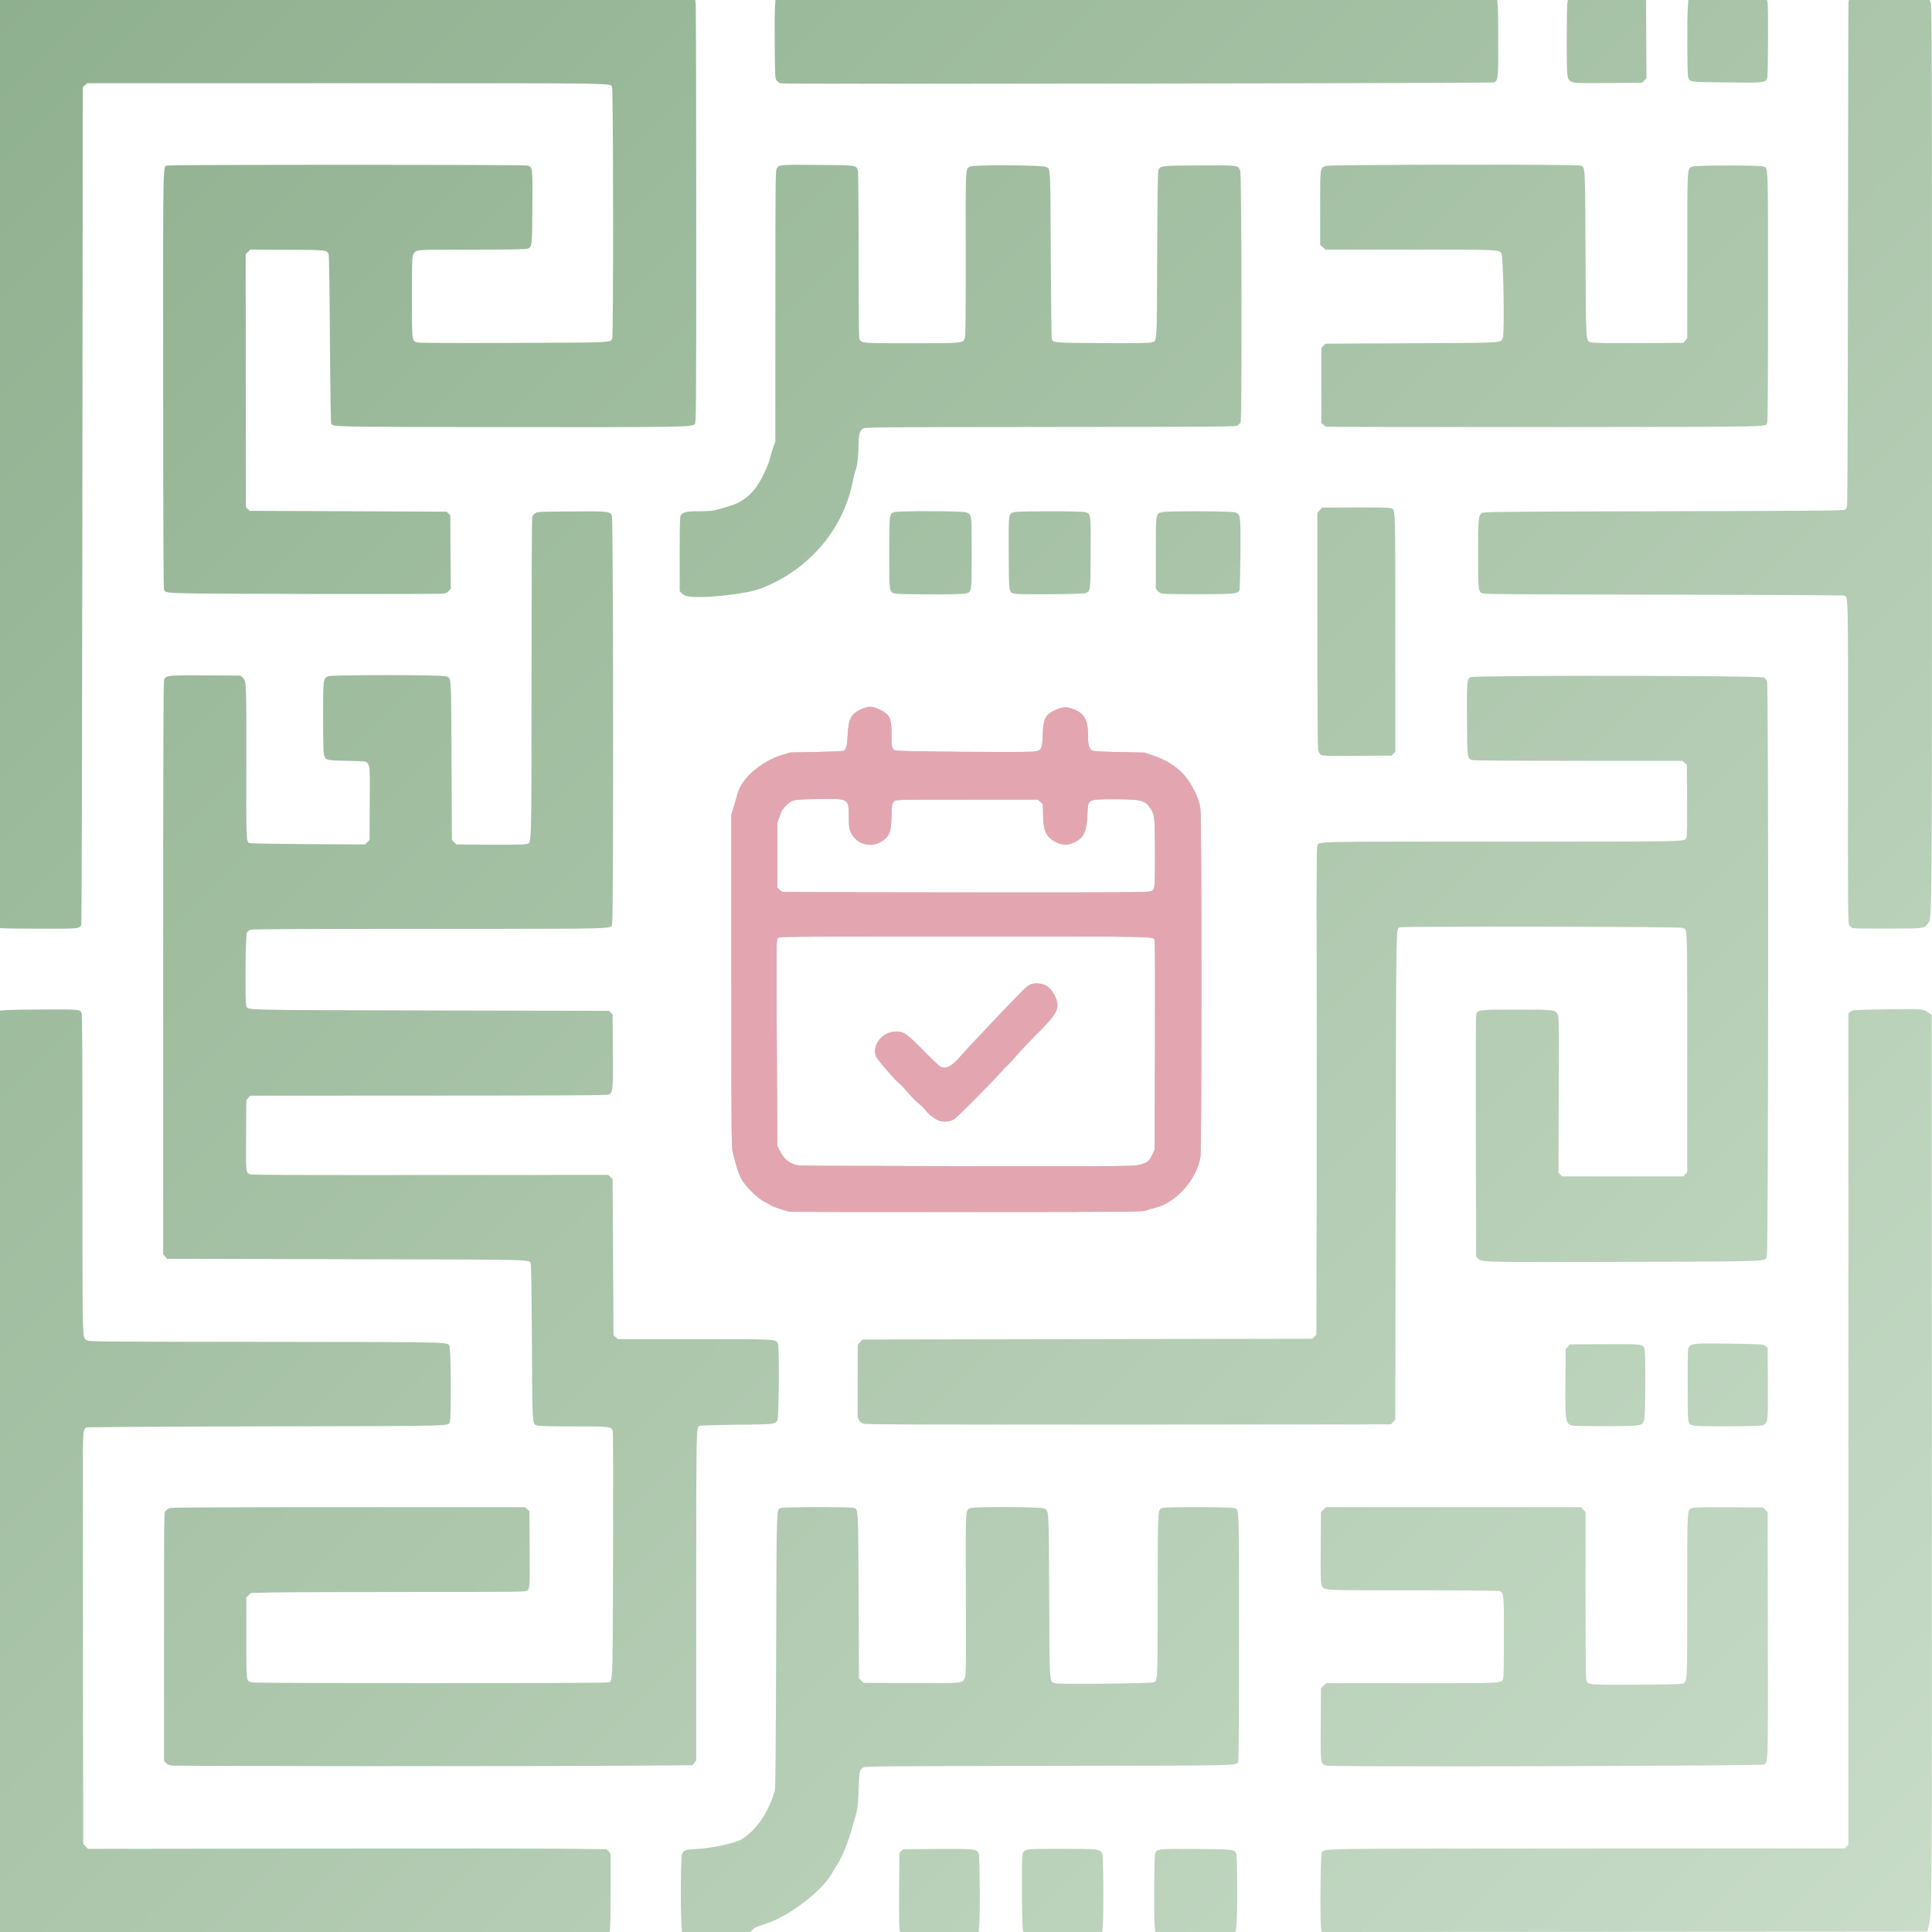
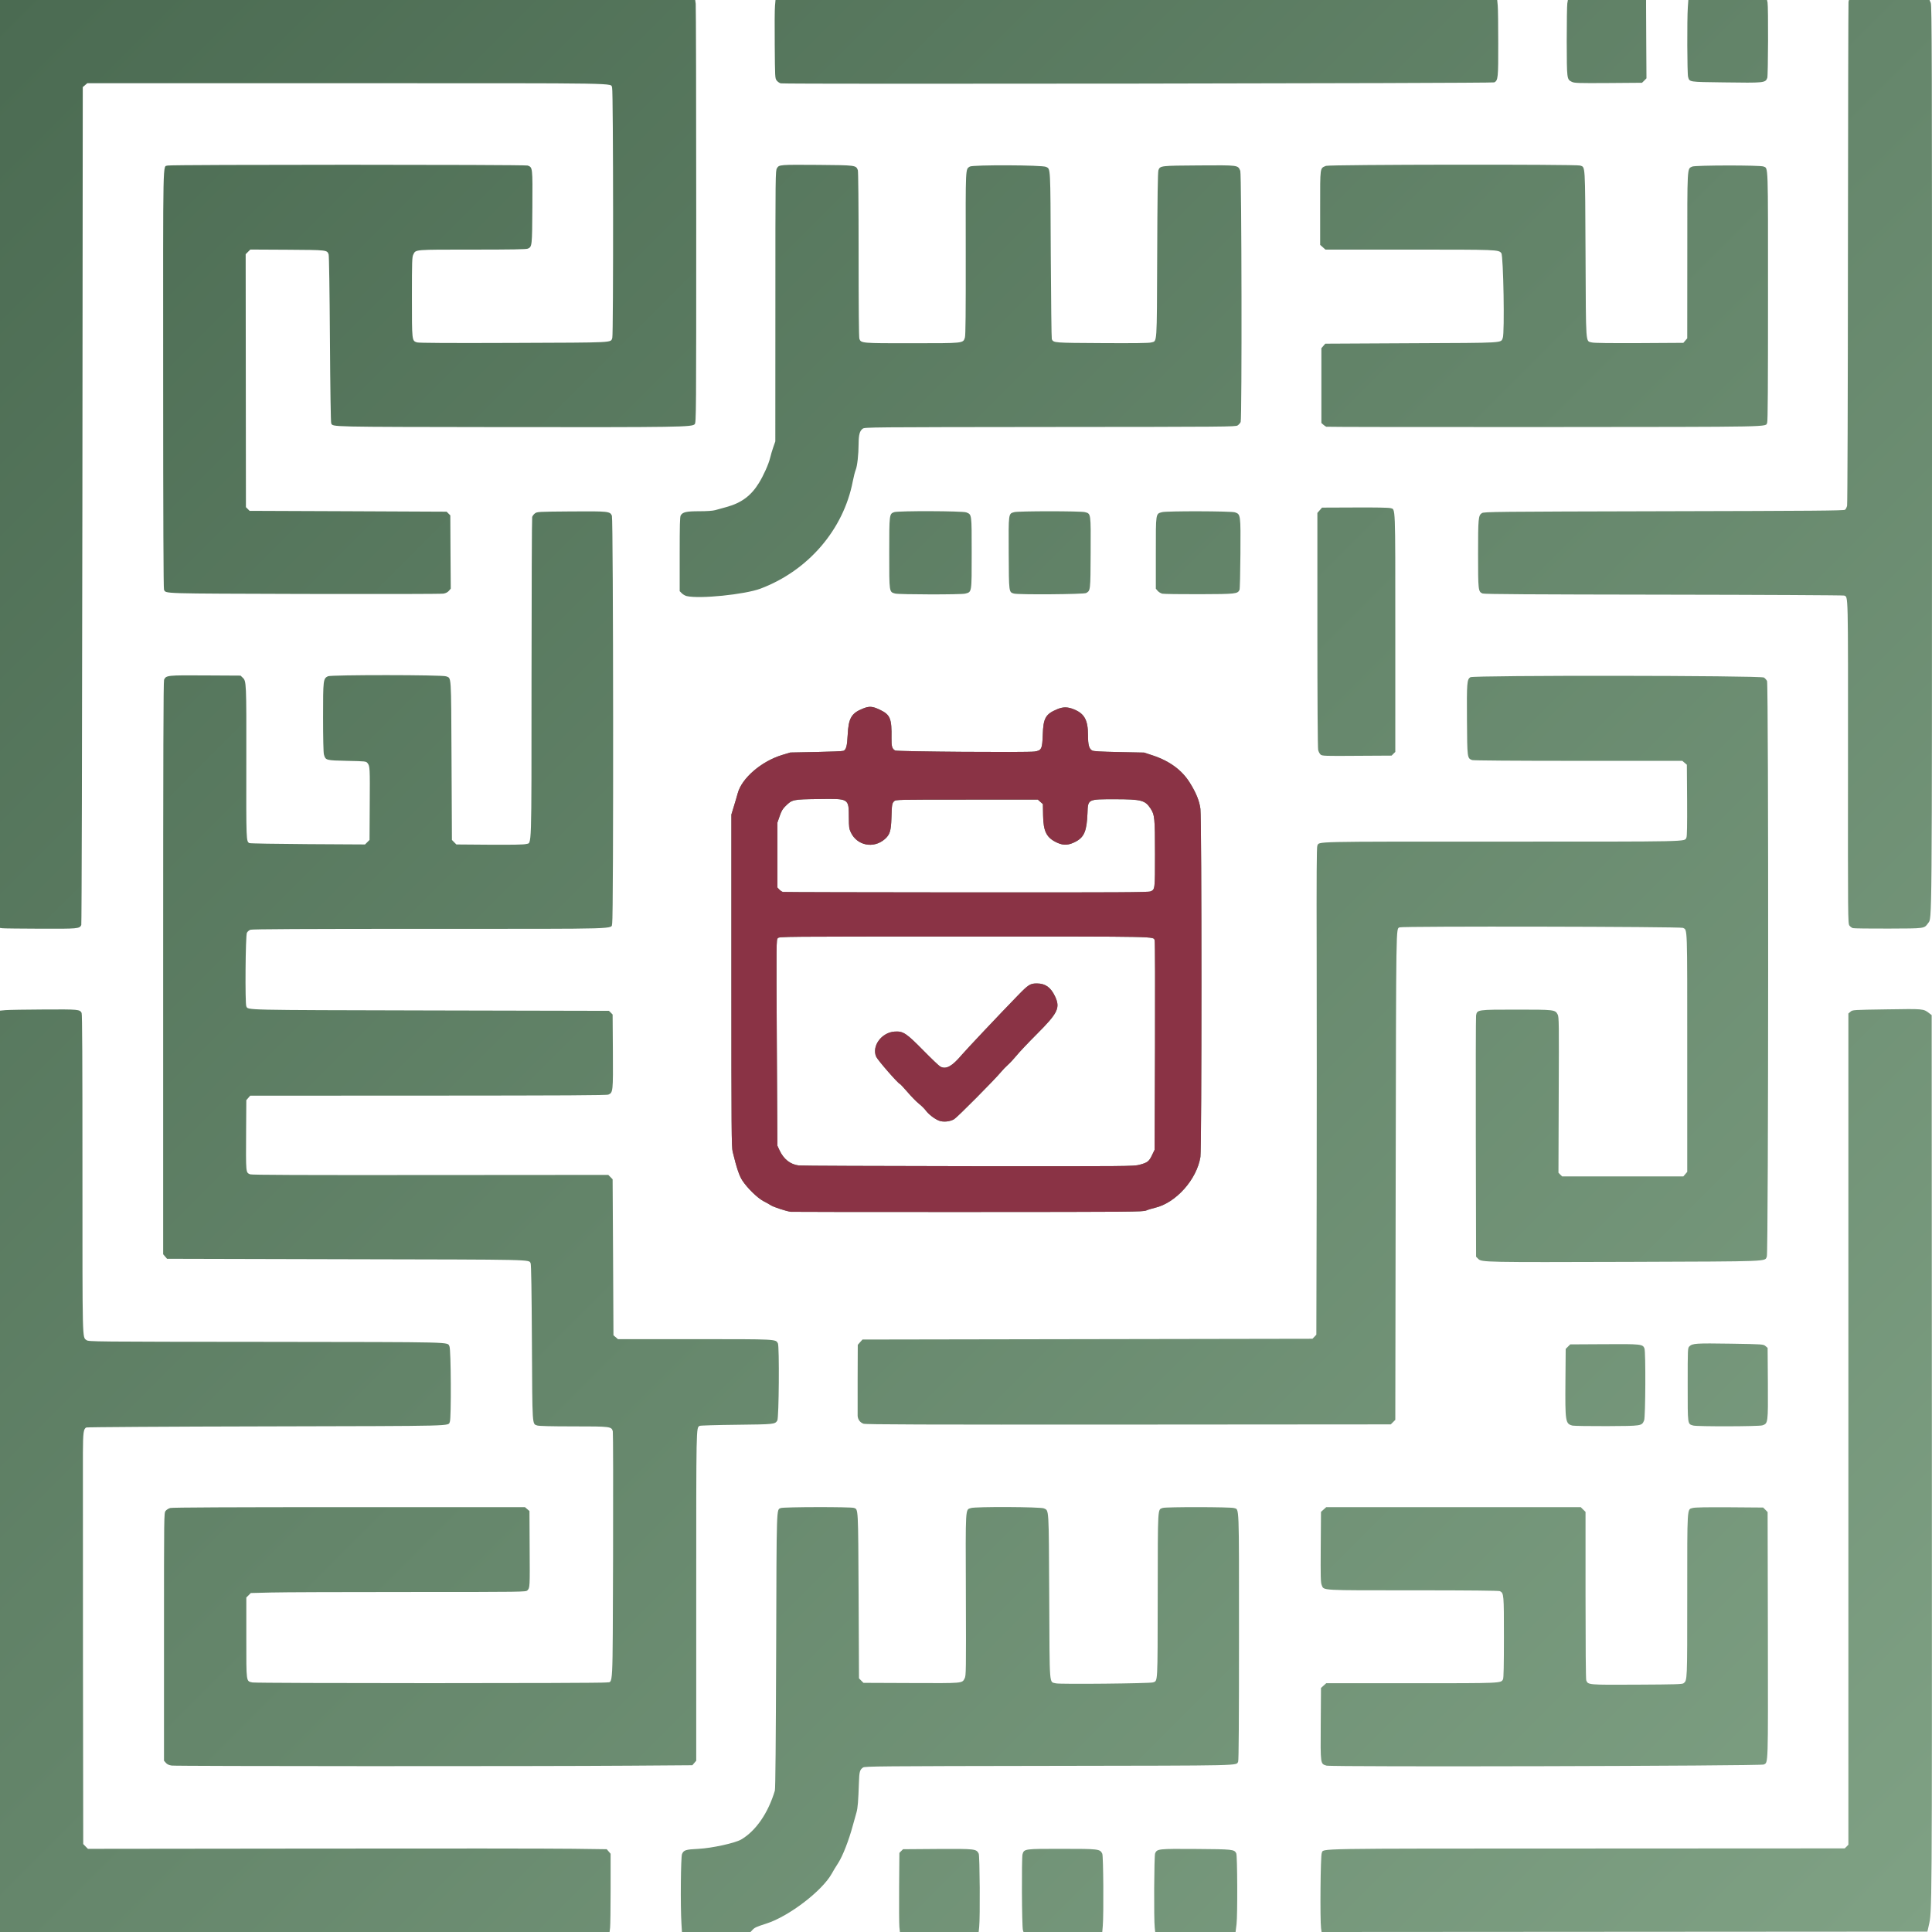
<svg xmlns="http://www.w3.org/2000/svg" viewBox="0 0 299 299" role="img" aria-label="Tadbeer">
  <defs>
    <linearGradient id="g" gradientUnits="userSpaceOnUse" x1="0" y1="0" x2="299" y2="299">
-       <stop offset="0" stop-color="#8FB08F" />
-       <stop offset="1" stop-color="#C8DCC8" />
+       <stop offset="0" stop-color="#4B6B52" />
+       <stop offset="1" stop-color="#7FA184" />
    </linearGradient>
    <clipPath id="c">
      <rect x="106" y="100" width="88" height="100" />
    </clipPath>
  </defs>
  <g fill="url(#g)">
    <path fill-rule="evenodd" d="M0.00 227.70L0.00 156.41L0.84 156.33C1.31 156.29 3.99 156.24 6.81 156.23C12.19 156.20 12.34 156.22 12.63 156.76C12.73 156.94 12.76 164.18 12.76 181.66C12.76 208.03 12.73 206.92 13.39 207.40C13.70 207.64 14.30 207.65 41.26 207.67C70.94 207.71 69.19 207.66 69.56 208.37C69.80 208.83 69.85 219.52 69.62 220.03C69.30 220.73 71.26 220.68 41.25 220.75C26.02 220.78 13.47 220.86 13.36 220.92C12.92 221.13 12.85 221.67 12.83 224.84C12.82 226.54 12.83 240.87 12.84 256.67L12.88 285.39L13.24 285.76L13.61 286.13L48.52 286.09C67.73 286.06 85.79 286.08 88.67 286.12L93.90 286.19L94.20 286.54L94.50 286.89L94.50 292.29C94.50 295.26 94.46 297.98 94.42 298.34L94.34 299.00L47.17 299.00L0.00 299.00L0.00 227.70ZM105.46 297.67C105.29 294.98 105.36 287.40 105.55 286.94C105.81 286.32 106.10 286.23 108.11 286.13C110.19 286.02 113.75 285.24 114.70 284.69C116.98 283.35 118.88 280.60 119.92 277.12C120.01 276.83 120.07 269.65 120.12 255.44C120.19 232.54 120.16 233.70 120.83 233.39C121.22 233.21 131.71 233.19 132.17 233.37C132.83 233.62 132.81 233.12 132.88 246.90L132.94 259.74L133.28 260.09L133.63 260.44L141.03 260.47C149.15 260.50 148.88 260.53 149.29 259.75C149.51 259.33 149.52 258.72 149.48 246.81C149.43 232.90 149.39 233.69 150.26 233.39C150.95 233.15 161.04 233.20 161.56 233.44C162.35 233.82 162.31 233.10 162.38 247.08C162.45 261.49 162.35 260.22 163.43 260.52C164.03 260.68 177.99 260.54 178.45 260.37C179.19 260.09 179.15 260.82 179.17 246.90C179.19 232.84 179.14 233.68 179.95 233.37C180.41 233.20 190.48 233.21 190.99 233.39C191.80 233.67 191.75 232.32 191.75 253.31C191.75 266.16 191.71 272.47 191.62 272.63C191.27 273.28 192.99 273.24 162.33 273.29C136.14 273.33 133.86 273.35 133.57 273.54C133.07 273.88 132.98 274.19 132.93 275.86C132.83 278.77 132.75 279.81 132.55 280.50C132.44 280.88 132.19 281.78 131.99 282.50C131.38 284.78 130.43 287.22 129.73 288.31C129.37 288.86 128.92 289.60 128.73 289.96C127.24 292.64 122.09 296.58 118.62 297.69C117.07 298.19 116.80 298.31 116.48 298.65L116.15 299.00L110.84 299.00L105.54 299.00L105.46 297.67ZM139.19 298.22C139.15 297.79 139.13 295.03 139.15 292.10L139.19 286.76L139.47 286.47L139.76 286.19L145.10 286.15C150.96 286.12 151.09 286.13 151.47 286.88C151.63 287.21 151.70 296.73 151.54 298.23L151.46 299.00L145.37 299.00L139.27 299.00L139.19 298.22ZM158.31 298.72C158.14 298.23 158.09 287.50 158.25 286.96C158.50 286.13 158.55 286.12 164.40 286.13C170.05 286.13 170.23 286.15 170.59 286.88C170.76 287.22 170.82 296.21 170.67 298.04L170.59 299.00L164.50 299.00L158.40 299.00L158.31 298.72ZM178.71 298.34C178.56 297.13 178.61 287.16 178.77 286.82C179.08 286.13 179.26 286.11 185.09 286.15C190.81 286.19 191.03 286.21 191.33 286.84C191.50 287.21 191.54 296.39 191.37 297.78L191.22 299.00L185.00 299.00L178.78 299.00L178.71 298.34ZM204.45 298.42C204.28 297.13 204.36 287.13 204.56 286.76C204.93 286.05 202.28 286.09 245.50 286.08L285.49 286.06L285.78 285.78L286.06 285.49L286.06 221.17L286.06 156.85L286.39 156.57C286.71 156.29 286.76 156.29 291.99 156.21C297.70 156.12 297.66 156.11 298.56 156.80L298.95 157.10L298.98 225.77C299.00 297.04 299.01 295.74 298.50 298.00L298.29 298.94L251.41 298.97L204.53 299.00L204.45 298.42ZM26.56 273.24C26.12 273.17 25.85 273.04 25.66 272.81L25.38 272.49L25.38 253.32C25.38 234.21 25.38 234.16 25.63 233.83C25.77 233.65 26.09 233.45 26.35 233.38C26.66 233.29 35.76 233.25 54.02 233.25L81.24 233.25L81.59 233.55L81.94 233.85L81.97 239.58C82.01 245.65 82.01 245.74 81.62 246.13C81.38 246.37 81.13 246.38 63.22 246.38C53.23 246.38 43.66 246.41 41.94 246.46L38.81 246.54L38.47 246.89L38.12 247.23L38.12 253.48C38.12 260.50 38.08 260.15 39.06 260.38C39.69 260.52 93.10 260.53 93.86 260.38C94.91 260.18 94.80 262.18 94.88 240.90C94.91 230.47 94.89 221.75 94.84 221.52C94.65 220.77 94.51 220.75 88.71 220.75C85.25 220.75 83.41 220.70 83.14 220.61C82.35 220.34 82.39 220.95 82.32 207.76C82.28 199.78 82.21 195.66 82.12 195.50C81.81 194.91 83.06 194.94 53.65 194.88L25.85 194.81L25.55 194.46L25.25 194.11L25.25 149.81C25.25 116.95 25.29 105.43 25.39 105.20C25.71 104.51 25.87 104.49 31.80 104.53L37.23 104.56L37.55 104.87C38.13 105.41 38.14 105.48 38.12 117.99C38.10 130.21 38.10 130.23 38.60 130.48C38.72 130.54 42.78 130.61 47.65 130.64L56.49 130.69L56.84 130.34L57.19 129.99L57.22 124.59C57.26 118.85 57.25 118.56 56.88 118.10C56.65 117.82 56.60 117.81 53.71 117.75C50.43 117.68 50.38 117.67 50.13 116.76C50.05 116.50 50.00 114.16 50.00 111.00C50.00 105.18 50.02 105.03 50.75 104.66C51.22 104.42 68.47 104.43 69.04 104.67C69.87 105.02 69.81 104.05 69.88 117.64L69.94 129.99L70.28 130.34L70.63 130.69L75.78 130.73C79.33 130.75 81.09 130.72 81.42 130.62C82.31 130.36 82.25 132.36 82.26 104.97C82.27 91.41 82.31 80.18 82.36 80.01C82.41 79.85 82.60 79.59 82.79 79.45C83.13 79.20 83.29 79.19 88.35 79.15C94.19 79.11 94.41 79.13 94.70 79.82C94.92 80.36 94.97 142.10 94.74 142.91C94.49 143.82 96.94 143.75 66.52 143.75C46.82 143.75 39.05 143.79 38.76 143.89C38.55 143.96 38.30 144.18 38.21 144.36C37.99 144.80 37.91 155.35 38.12 155.74C38.44 156.34 37.13 156.31 66.53 156.38L94.24 156.44L94.53 156.72L94.81 157.01L94.85 162.69C94.89 168.93 94.87 169.10 94.16 169.40C93.89 169.52 87.44 169.55 66.27 169.56L38.72 169.57L38.42 169.92L38.12 170.26L38.09 174.91C38.05 181.70 38.03 181.43 38.71 181.74C38.92 181.84 46.67 181.87 66.57 181.85L94.14 181.83L94.48 182.17L94.81 182.51L94.88 194.58L94.94 206.65L95.29 206.95L95.64 207.25L107.51 207.25C120.31 207.25 120.03 207.24 120.39 207.90C120.63 208.35 120.55 219.45 120.30 219.84C119.92 220.43 119.88 220.43 114.00 220.50C110.94 220.53 108.36 220.61 108.27 220.67C107.74 221.02 107.75 220.27 107.75 247.05L107.75 272.49L107.45 272.84L107.15 273.19L97.60 273.26C83.39 273.37 27.28 273.35 26.56 273.24ZM205.29 273.25C204.34 272.95 204.36 273.14 204.40 266.84L204.44 261.23L204.85 260.86L205.25 260.50L218.44 260.50C232.56 260.50 232.28 260.51 232.61 259.89C232.71 259.72 232.75 257.63 232.75 253.38C232.75 246.68 232.74 246.58 232.13 246.25C231.97 246.17 227.53 246.12 218.75 246.12C204.15 246.12 204.91 246.17 204.55 245.31C204.39 244.93 204.37 244.04 204.40 239.42L204.44 233.98L204.85 233.61L205.25 233.25L224.95 233.25L244.64 233.25L245.01 233.62L245.38 233.98L245.38 246.86C245.38 254.75 245.42 259.86 245.49 260.05C245.77 260.76 245.73 260.76 253.36 260.72C259.34 260.69 260.37 260.66 260.56 260.50C261.13 260.03 261.12 260.23 261.12 246.94C261.12 232.91 261.08 233.63 261.96 233.38C262.29 233.28 264.06 233.25 267.65 233.27L272.87 233.31L273.22 233.66L273.56 234.01L273.60 253.10C273.63 273.60 273.66 272.72 272.97 273.08C272.53 273.31 206.02 273.48 205.29 273.25ZM243.38 220.63C242.26 220.35 242.22 220.09 242.27 213.66L242.31 208.76L242.66 208.41L243.01 208.06L248.25 208.03C253.99 207.99 254.24 208.02 254.50 208.69C254.71 209.24 254.66 219.29 254.45 219.81C254.08 220.69 254.14 220.68 248.69 220.71C246.01 220.72 243.62 220.68 243.38 220.63ZM262.05 220.62C261.15 220.35 261.19 220.62 261.19 214.30C261.19 208.71 261.19 208.63 261.45 208.37C261.92 207.90 262.48 207.87 267.79 207.95C272.87 208.03 272.90 208.04 273.23 208.32L273.56 208.60L273.60 214.08C273.63 220.27 273.63 220.29 272.75 220.59C272.22 220.77 262.66 220.79 262.05 220.62ZM133.64 220.34C133.11 220.15 132.77 219.70 132.73 219.12C132.72 218.88 132.72 216.31 132.73 213.41L132.75 208.13L133.11 207.72L133.48 207.31L168.30 207.25L203.12 207.19L203.42 206.88L203.72 206.56L203.77 185.19C203.79 173.43 203.79 156.46 203.77 147.48C203.74 135.59 203.77 131.08 203.87 130.89C204.23 130.21 202.43 130.25 232.37 130.25C262.09 130.25 260.65 130.28 260.99 129.64C261.09 129.45 261.12 127.73 261.10 123.87L261.06 118.35L260.71 118.05L260.36 117.75L244.25 117.75C234.32 117.75 228.02 117.70 227.83 117.63C227.07 117.34 227.07 117.35 227.03 111.41C226.99 105.68 227.03 105.15 227.55 104.81C228.04 104.49 272.56 104.53 273.00 104.86C273.17 104.98 273.38 105.22 273.47 105.39C273.72 105.88 273.69 193.84 273.44 194.45C273.10 195.26 274.44 195.21 252.12 195.29C229.85 195.36 229.29 195.35 228.78 194.83L228.44 194.49L228.40 176.03C228.38 165.87 228.40 157.38 228.44 157.15C228.60 156.26 228.63 156.25 234.66 156.25C240.58 156.25 240.68 156.26 241.07 157.01C241.27 157.39 241.28 158.34 241.23 169.46L241.19 181.49L241.47 181.78L241.76 182.06L251.14 182.06L260.52 182.06L260.82 181.71L261.12 181.36L261.12 162.92C261.12 142.92 261.16 143.99 260.47 143.60C260.12 143.40 216.96 143.32 216.60 143.52C216.04 143.81 216.07 142.18 216.00 181.97L215.94 219.74L215.59 220.09L215.24 220.44L174.65 220.47C142.95 220.49 133.97 220.46 133.64 220.34ZM122.38 187.54C121.69 187.45 119.66 186.79 119.28 186.52C119.09 186.39 118.59 186.11 118.17 185.90C117.27 185.44 115.64 183.86 114.89 182.70C114.41 181.97 114.02 180.82 113.39 178.25C113.21 177.52 113.19 174.92 113.19 151.75L113.19 126.06L113.59 124.75C113.81 124.03 114.08 123.13 114.18 122.74C114.81 120.43 117.82 117.83 121.02 116.85L122.31 116.46L126.31 116.38C128.51 116.34 130.41 116.26 130.54 116.20C130.96 116.00 131.10 115.47 131.19 113.74C131.31 111.17 131.76 110.38 133.50 109.68C134.54 109.25 135.02 109.29 136.21 109.86C137.78 110.62 138.02 111.21 137.97 114.23C137.95 115.52 138.06 115.88 138.53 116.15C138.83 116.32 158.99 116.47 160.10 116.31C161.19 116.15 161.30 115.92 161.38 113.73C161.46 111.14 161.81 110.51 163.62 109.76C164.54 109.37 165.25 109.38 166.25 109.80C167.84 110.46 168.38 111.46 168.38 113.77C168.38 115.27 168.54 115.87 169.02 116.15C169.24 116.27 170.31 116.33 173.19 116.39L177.06 116.47L178.43 116.92C181.04 117.79 182.94 119.20 184.16 121.17C185.12 122.71 185.63 123.98 185.78 125.19C185.99 126.92 185.99 177.73 185.78 179.05C185.22 182.54 181.98 186.17 178.75 186.92C178.30 187.03 177.68 187.21 177.38 187.34C176.84 187.55 175.55 187.56 149.81 187.57C134.96 187.58 122.62 187.56 122.38 187.54ZM176.35 180.26C177.58 179.94 177.83 179.74 178.29 178.77L178.69 177.94L178.75 161.88C178.78 153.02 178.76 145.69 178.70 145.54C178.45 144.90 180.05 144.94 149.30 144.94C120.80 144.94 120.63 144.94 120.38 145.19C120.14 145.44 120.14 145.58 120.22 161.38L120.31 177.31L120.64 178.02C121.29 179.41 122.32 180.21 123.62 180.37C124.00 180.42 135.82 180.46 149.88 180.48C174.74 180.50 175.46 180.50 176.35 180.26ZM145.33 173.44C144.65 173.18 143.70 172.45 143.26 171.84C143.05 171.56 142.57 171.09 142.20 170.80C141.83 170.51 141.04 169.70 140.45 169.01C139.85 168.32 139.32 167.75 139.27 167.75C139.04 167.75 135.84 164.08 135.60 163.54C134.88 161.90 136.43 159.78 138.45 159.65C139.78 159.56 140.25 159.88 142.92 162.59C144.17 163.86 145.34 164.98 145.53 165.07C146.42 165.54 147.34 165.03 148.82 163.28C149.51 162.47 154.58 157.09 157.44 154.15C159.17 152.36 159.43 152.20 160.49 152.20C161.79 152.21 162.61 152.80 163.27 154.18C164.12 155.98 163.74 156.76 160.46 160.04C159.14 161.36 157.73 162.85 157.33 163.35C156.92 163.85 156.32 164.50 155.98 164.80C155.65 165.10 155.17 165.59 154.93 165.89C153.90 167.13 148.15 172.92 147.66 173.21C147.01 173.59 146.00 173.69 145.33 173.44ZM0.41 143.66L-0.00 143.61L-0.00 71.80L0.00 0.00L53.80 0.00L107.59 0.00L107.67 0.58C107.71 0.90 107.75 15.60 107.75 33.25C107.75 64.42 107.74 65.36 107.52 65.64C107.14 66.10 105.22 66.13 77.56 66.10C50.56 66.06 51.56 66.08 51.26 65.52C51.19 65.39 51.11 60.21 51.06 52.49C51.01 44.90 50.93 39.56 50.86 39.37C50.60 38.68 50.66 38.69 44.46 38.65L38.74 38.62L38.38 38.98L38.02 39.34L38.04 58.91L38.06 78.49L38.35 78.78L38.63 79.06L53.87 79.12L69.12 79.19L69.40 79.47L69.69 79.76L69.72 85.43L69.76 91.10L69.47 91.44C69.28 91.66 68.99 91.81 68.63 91.87C68.32 91.93 58.62 91.95 47.07 91.92C24.57 91.85 25.72 91.89 25.38 91.26C25.30 91.10 25.25 80.43 25.25 58.68C25.24 23.20 25.18 25.91 25.95 25.62C26.38 25.46 81.25 25.46 81.67 25.62C82.43 25.91 82.43 25.85 82.39 32.04C82.35 38.11 82.35 38.18 81.69 38.48C81.45 38.59 79.23 38.63 73.09 38.63C64.04 38.63 64.36 38.60 63.97 39.38C63.77 39.77 63.75 40.36 63.75 45.97C63.75 52.79 63.74 52.73 64.53 52.99C64.81 53.08 69.39 53.11 79.48 53.07C95.41 53.01 94.47 53.06 94.76 52.30C94.94 51.82 94.92 13.98 94.73 13.57C94.39 12.82 97.58 12.88 53.64 12.88L13.51 12.88L13.16 13.18L12.81 13.48L12.75 78.21C12.71 114.58 12.64 143.04 12.58 143.16C12.30 143.73 12.09 143.75 6.29 143.73C3.28 143.72 0.63 143.69 0.41 143.66ZM286.76 143.64C286.60 143.60 286.35 143.41 286.22 143.24C285.99 142.92 285.98 142.36 286.00 117.96C286.01 91.12 286.04 92.47 285.41 92.17C285.29 92.12 272.73 92.05 257.50 92.03C237.04 92.00 229.72 91.96 229.45 91.85C228.77 91.58 228.75 91.38 228.75 85.72C228.75 80.20 228.79 79.77 229.34 79.41C229.66 79.20 231.33 79.18 257.51 79.12C280.78 79.07 285.37 79.03 285.54 78.89C285.66 78.80 285.80 78.52 285.86 78.27C285.92 78.01 285.98 61.17 285.99 39.19C286.01 17.94 286.05 0.44 286.08 0.28L286.15 0.00L292.39 0.00L298.62 0.00L298.81 0.45C298.98 0.86 299.00 8.63 299.00 70.36C298.99 144.53 299.01 142.05 298.41 142.85C297.76 143.72 298.04 143.69 292.27 143.71C289.41 143.72 286.93 143.69 286.76 143.64ZM178.06 137.95C178.75 137.66 178.75 137.69 178.75 132.16C178.75 126.57 178.70 126.08 178.03 125.08C177.20 123.85 176.62 123.70 172.62 123.69C168.30 123.69 168.38 123.65 168.30 125.86C168.19 128.57 167.81 129.52 166.54 130.22C165.43 130.82 164.64 130.88 163.66 130.44C161.98 129.69 161.47 128.72 161.43 126.19L161.40 124.44L161.01 124.10L160.62 123.75L149.62 123.75C138.84 123.75 138.62 123.75 138.38 124.00C138.05 124.32 138.02 124.51 137.96 126.57C137.90 128.59 137.72 129.17 136.94 129.86C135.20 131.38 132.63 130.87 131.67 128.81C131.41 128.26 131.38 127.99 131.37 126.56C131.35 123.53 131.45 123.59 126.69 123.66C122.70 123.71 122.60 123.74 121.60 124.72C121.12 125.18 120.94 125.50 120.66 126.31L120.31 127.31L120.31 132.33L120.31 137.35L120.61 137.67C120.77 137.84 121.03 138.01 121.17 138.04C121.32 138.07 134.08 138.10 149.54 138.11C173.51 138.12 177.70 138.10 178.06 137.95ZM204.39 116.79C204.24 116.66 204.06 116.34 204.00 116.06C203.93 115.77 203.88 108.12 203.88 97.47L203.88 79.38L204.24 78.97L204.60 78.56L209.71 78.54C212.74 78.52 214.97 78.56 215.20 78.64C215.98 78.88 215.94 77.66 215.94 97.89L215.94 116.37L215.65 116.65L215.37 116.94L210.02 116.97C205.04 117.01 204.64 116.99 204.39 116.79ZM106.27 92.25C106.03 92.19 105.70 92.00 105.52 91.82L105.19 91.49L105.19 85.78C105.19 81.25 105.22 80.00 105.35 79.77C105.65 79.25 106.21 79.12 108.22 79.12C109.40 79.12 110.29 79.06 110.69 78.95C111.03 78.86 111.83 78.64 112.46 78.46C114.74 77.83 116.24 76.72 117.45 74.75C118.17 73.58 118.96 71.82 119.18 70.88C119.29 70.43 119.51 69.67 119.68 69.19L119.99 68.31L120.00 47.38C120.00 26.84 120.01 26.43 120.24 26.04C120.58 25.48 120.61 25.48 126.63 25.52C132.46 25.57 132.47 25.57 132.76 26.33C132.83 26.52 132.88 31.58 132.88 39.37C132.88 47.51 132.92 52.23 133.00 52.44C133.26 53.12 133.35 53.13 141.15 53.12C149.20 53.12 149.04 53.14 149.33 52.25C149.44 51.93 149.47 48.40 149.46 39.19C149.44 25.62 149.41 26.23 150.09 25.78C150.54 25.49 161.32 25.53 161.90 25.83C162.59 26.18 162.56 25.58 162.62 39.44C162.66 46.52 162.73 52.40 162.78 52.50C163.07 53.06 163.05 53.06 170.56 53.10C175.48 53.13 177.83 53.10 178.16 53.00C179.10 52.73 179.03 53.72 179.09 39.46C179.12 30.74 179.18 26.58 179.28 26.34C179.54 25.64 179.61 25.64 185.58 25.60C191.72 25.56 191.57 25.54 191.95 26.44C192.16 26.96 192.22 64.74 192.01 65.30C191.94 65.47 191.73 65.71 191.54 65.84C191.21 66.05 189.92 66.06 162.52 66.08C134.46 66.11 133.83 66.11 133.51 66.35C133.05 66.69 132.89 67.27 132.88 68.69C132.87 70.38 132.67 72.15 132.43 72.72C132.32 72.98 132.12 73.77 131.98 74.48C130.55 81.95 125.08 88.32 117.69 91.10C115.26 92.01 108.25 92.72 106.27 92.25ZM138.54 91.86C137.60 91.60 137.62 91.75 137.62 85.60C137.62 79.55 137.63 79.53 138.39 79.26C139.03 79.04 149.01 79.07 149.55 79.30C150.40 79.65 150.38 79.46 150.38 85.57C150.38 91.81 150.41 91.60 149.38 91.87C148.78 92.04 139.12 92.02 138.54 91.86ZM156.91 91.86C156.13 91.63 156.14 91.74 156.11 85.60C156.08 79.34 156.06 79.51 156.97 79.26C157.60 79.08 167.27 79.08 167.91 79.26C168.84 79.51 168.82 79.37 168.79 85.54C168.76 91.46 168.77 91.39 168.09 91.78C167.74 91.98 157.55 92.06 156.91 91.86ZM179.88 91.88C179.64 91.82 179.31 91.62 179.16 91.44L178.88 91.11L178.88 85.57C178.88 79.33 178.84 79.53 179.85 79.26C180.53 79.07 190.56 79.09 191.12 79.29C192.01 79.59 192.01 79.62 191.97 85.69C191.95 88.64 191.89 91.16 191.83 91.29C191.52 91.91 191.31 91.94 185.62 91.96C182.70 91.97 180.12 91.93 179.88 91.88ZM205.25 66.04C205.15 66.00 204.94 65.85 204.78 65.71L204.50 65.46L204.50 59.67L204.50 53.89L204.80 53.54L205.10 53.19L218.46 53.12C233.06 53.06 232.24 53.10 232.57 52.31C232.88 51.58 232.67 39.59 232.35 39.18C231.92 38.63 231.79 38.63 218.16 38.63L205.13 38.63L204.72 38.26L204.31 37.90L204.31 32.15C204.31 25.72 204.26 26.07 205.21 25.67C205.71 25.46 244.00 25.41 244.55 25.62C245.36 25.93 245.31 25.09 245.38 39.31C245.45 53.79 245.37 52.73 246.37 53.00C246.71 53.09 249.12 53.12 253.70 53.10L260.52 53.06L260.82 52.71L261.12 52.36L261.13 39.59C261.13 25.50 261.09 26.16 261.89 25.78C262.36 25.56 272.44 25.55 272.93 25.77C273.67 26.11 273.62 24.88 273.62 45.86C273.62 59.70 273.59 65.20 273.49 65.42C273.17 66.10 275.36 66.06 239.06 66.09C220.57 66.10 205.35 66.08 205.25 66.04ZM120.83 12.90C120.63 12.85 120.35 12.65 120.20 12.46C119.94 12.12 119.94 11.97 119.90 6.96C119.87 4.13 119.89 1.40 119.94 0.91L120.02 0.00L175.87 -0.00L231.71 -0.00L231.79 0.84C231.84 1.31 231.87 3.95 231.87 6.72C231.88 12.10 231.84 12.43 231.26 12.75C230.96 12.90 121.50 13.05 120.83 12.90ZM243.25 12.66C242.48 12.27 242.49 12.29 242.47 6.41C242.47 3.47 242.51 0.82 242.56 0.53L242.65 0.00L248.70 0.00L254.75 0.00L254.75 1.03C254.75 1.60 254.76 4.33 254.78 7.09L254.81 12.12L254.47 12.47L254.12 12.81L248.90 12.85C244.13 12.88 243.65 12.86 243.25 12.66ZM266.74 12.75C261.30 12.68 261.48 12.71 261.25 11.89C261.11 11.38 261.08 2.99 261.21 1.14L261.29 -0.00L267.38 0.00L273.47 0.00L273.55 0.39C273.68 1.03 273.64 11.70 273.51 12.05C273.21 12.83 273.09 12.84 266.74 12.75Z" />
  </g>
-   <g fill="#E3A6B1" clip-path="url(#c)">
+   <g fill="#8A3345" clip-path="url(#c)">
    <path fill-rule="evenodd" d="M0.00 227.70L0.00 156.41L0.84 156.33C1.31 156.29 3.99 156.24 6.81 156.23C12.19 156.20 12.34 156.22 12.63 156.76C12.73 156.94 12.76 164.18 12.76 181.66C12.76 208.03 12.73 206.92 13.39 207.40C13.70 207.64 14.30 207.65 41.26 207.67C70.94 207.71 69.19 207.66 69.56 208.37C69.80 208.83 69.85 219.52 69.62 220.03C69.30 220.73 71.26 220.68 41.25 220.75C26.02 220.78 13.47 220.86 13.36 220.92C12.92 221.13 12.85 221.67 12.83 224.84C12.82 226.54 12.83 240.87 12.84 256.67L12.88 285.39L13.24 285.76L13.61 286.13L48.52 286.09C67.73 286.06 85.79 286.08 88.67 286.12L93.90 286.19L94.20 286.54L94.50 286.89L94.50 292.29C94.50 295.26 94.46 297.98 94.42 298.34L94.34 299.00L47.17 299.00L0.00 299.00L0.00 227.70ZM105.46 297.67C105.29 294.98 105.36 287.40 105.55 286.94C105.81 286.32 106.10 286.23 108.11 286.13C110.19 286.02 113.75 285.24 114.70 284.69C116.98 283.35 118.88 280.60 119.92 277.12C120.01 276.83 120.07 269.65 120.12 255.44C120.19 232.54 120.16 233.70 120.83 233.39C121.22 233.21 131.71 233.19 132.17 233.37C132.83 233.62 132.81 233.12 132.88 246.90L132.94 259.74L133.28 260.09L133.63 260.44L141.03 260.47C149.15 260.50 148.88 260.53 149.29 259.75C149.51 259.33 149.52 258.72 149.48 246.81C149.43 232.90 149.39 233.69 150.26 233.39C150.95 233.15 161.04 233.20 161.56 233.44C162.35 233.82 162.31 233.10 162.38 247.08C162.45 261.49 162.35 260.22 163.43 260.52C164.03 260.68 177.99 260.54 178.45 260.37C179.19 260.09 179.15 260.82 179.17 246.90C179.19 232.84 179.14 233.68 179.95 233.37C180.41 233.20 190.48 233.21 190.99 233.39C191.80 233.67 191.75 232.32 191.75 253.31C191.75 266.16 191.71 272.47 191.62 272.63C191.27 273.28 192.99 273.24 162.33 273.29C136.14 273.33 133.86 273.35 133.57 273.54C133.07 273.88 132.98 274.19 132.93 275.86C132.83 278.77 132.75 279.81 132.55 280.50C132.44 280.88 132.19 281.78 131.99 282.50C131.38 284.78 130.43 287.22 129.73 288.31C129.37 288.86 128.92 289.60 128.73 289.96C127.24 292.64 122.09 296.58 118.62 297.69C117.07 298.19 116.80 298.31 116.48 298.65L116.15 299.00L110.84 299.00L105.54 299.00L105.46 297.67ZM139.19 298.22C139.15 297.79 139.13 295.03 139.15 292.10L139.19 286.76L139.47 286.47L139.76 286.19L145.10 286.15C150.96 286.12 151.09 286.13 151.47 286.88C151.63 287.21 151.70 296.73 151.54 298.23L151.46 299.00L145.37 299.00L139.27 299.00L139.19 298.22ZM158.31 298.72C158.14 298.23 158.09 287.50 158.25 286.96C158.50 286.13 158.55 286.12 164.40 286.13C170.05 286.13 170.23 286.15 170.59 286.88C170.76 287.22 170.82 296.21 170.67 298.04L170.59 299.00L164.50 299.00L158.40 299.00L158.31 298.72ZM178.71 298.34C178.56 297.13 178.61 287.16 178.77 286.82C179.08 286.13 179.26 286.11 185.09 286.15C190.81 286.19 191.03 286.21 191.33 286.84C191.50 287.21 191.54 296.39 191.37 297.78L191.22 299.00L185.00 299.00L178.78 299.00L178.71 298.34ZM204.45 298.42C204.28 297.13 204.36 287.13 204.56 286.76C204.93 286.05 202.28 286.09 245.50 286.08L285.49 286.06L285.78 285.78L286.06 285.49L286.06 221.17L286.06 156.85L286.39 156.57C286.71 156.29 286.76 156.29 291.99 156.21C297.70 156.12 297.66 156.11 298.56 156.80L298.95 157.10L298.98 225.77C299.00 297.04 299.01 295.74 298.50 298.00L298.29 298.94L251.41 298.97L204.53 299.00L204.45 298.42ZM26.56 273.24C26.12 273.17 25.85 273.04 25.66 272.81L25.38 272.49L25.38 253.32C25.38 234.21 25.38 234.16 25.63 233.83C25.77 233.65 26.09 233.45 26.35 233.38C26.66 233.29 35.76 233.25 54.02 233.25L81.24 233.25L81.59 233.55L81.94 233.85L81.97 239.58C82.01 245.65 82.01 245.74 81.62 246.13C81.38 246.37 81.13 246.38 63.22 246.38C53.23 246.38 43.66 246.41 41.94 246.46L38.81 246.54L38.47 246.89L38.12 247.23L38.12 253.48C38.12 260.50 38.08 260.15 39.06 260.38C39.69 260.52 93.10 260.53 93.86 260.38C94.91 260.18 94.80 262.18 94.88 240.90C94.91 230.47 94.89 221.75 94.84 221.52C94.65 220.77 94.51 220.75 88.71 220.75C85.25 220.75 83.41 220.70 83.14 220.61C82.35 220.34 82.39 220.95 82.32 207.76C82.28 199.78 82.21 195.66 82.12 195.50C81.81 194.91 83.06 194.94 53.65 194.88L25.85 194.81L25.55 194.46L25.25 194.11L25.25 149.81C25.25 116.95 25.29 105.43 25.39 105.20C25.71 104.51 25.87 104.49 31.80 104.53L37.23 104.56L37.55 104.87C38.13 105.41 38.14 105.48 38.12 117.99C38.10 130.21 38.10 130.23 38.60 130.48C38.72 130.54 42.78 130.61 47.65 130.64L56.49 130.69L56.84 130.34L57.19 129.99L57.22 124.59C57.26 118.85 57.25 118.56 56.88 118.10C56.65 117.82 56.60 117.81 53.71 117.75C50.43 117.68 50.38 117.67 50.13 116.76C50.05 116.50 50.00 114.16 50.00 111.00C50.00 105.18 50.02 105.03 50.75 104.66C51.22 104.42 68.47 104.43 69.04 104.67C69.87 105.02 69.81 104.05 69.88 117.64L69.94 129.99L70.28 130.34L70.63 130.69L75.78 130.73C79.33 130.75 81.09 130.72 81.42 130.62C82.31 130.36 82.25 132.36 82.26 104.97C82.27 91.41 82.31 80.18 82.36 80.01C82.41 79.85 82.60 79.59 82.79 79.45C83.13 79.20 83.29 79.19 88.35 79.15C94.19 79.11 94.41 79.13 94.70 79.82C94.92 80.36 94.97 142.10 94.74 142.91C94.49 143.82 96.94 143.75 66.52 143.75C46.82 143.75 39.05 143.79 38.76 143.89C38.55 143.96 38.30 144.18 38.21 144.36C37.99 144.80 37.91 155.35 38.12 155.74C38.44 156.34 37.13 156.31 66.53 156.38L94.24 156.44L94.53 156.72L94.81 157.01L94.85 162.69C94.89 168.93 94.87 169.10 94.16 169.40C93.89 169.52 87.44 169.55 66.27 169.56L38.72 169.57L38.42 169.92L38.12 170.26L38.09 174.91C38.05 181.70 38.03 181.43 38.71 181.74C38.92 181.84 46.67 181.87 66.57 181.85L94.14 181.83L94.48 182.17L94.81 182.51L94.88 194.58L94.94 206.65L95.29 206.95L95.64 207.25L107.51 207.25C120.31 207.25 120.03 207.24 120.39 207.90C120.63 208.35 120.55 219.45 120.30 219.84C119.92 220.43 119.88 220.43 114.00 220.50C110.94 220.53 108.36 220.61 108.27 220.67C107.74 221.02 107.75 220.27 107.75 247.05L107.75 272.49L107.45 272.84L107.15 273.19L97.60 273.26C83.39 273.37 27.28 273.35 26.56 273.24ZM205.29 273.25C204.34 272.95 204.36 273.14 204.40 266.84L204.44 261.23L204.85 260.86L205.25 260.50L218.44 260.50C232.56 260.50 232.28 260.51 232.61 259.89C232.71 259.72 232.75 257.63 232.75 253.38C232.75 246.68 232.74 246.58 232.13 246.25C231.97 246.17 227.53 246.12 218.75 246.12C204.15 246.12 204.91 246.17 204.55 245.31C204.39 244.93 204.37 244.04 204.40 239.42L204.44 233.98L204.85 233.61L205.25 233.25L224.95 233.25L244.64 233.25L245.01 233.62L245.38 233.98L245.38 246.86C245.38 254.75 245.42 259.86 245.49 260.05C245.77 260.76 245.73 260.76 253.36 260.72C259.34 260.69 260.37 260.66 260.56 260.50C261.13 260.03 261.12 260.23 261.12 246.94C261.12 232.91 261.08 233.63 261.96 233.38C262.29 233.28 264.06 233.25 267.65 233.27L272.87 233.31L273.22 233.66L273.56 234.01L273.60 253.10C273.63 273.60 273.66 272.72 272.97 273.08C272.53 273.31 206.02 273.48 205.29 273.25ZM243.38 220.63C242.26 220.35 242.22 220.09 242.27 213.66L242.31 208.76L242.66 208.41L243.01 208.06L248.25 208.03C253.99 207.99 254.24 208.02 254.50 208.69C254.71 209.24 254.66 219.29 254.45 219.81C254.08 220.69 254.14 220.68 248.69 220.71C246.01 220.72 243.62 220.68 243.38 220.63ZM262.05 220.62C261.15 220.35 261.19 220.62 261.19 214.30C261.19 208.71 261.19 208.63 261.45 208.37C261.92 207.90 262.48 207.87 267.79 207.95C272.87 208.03 272.90 208.04 273.23 208.32L273.56 208.60L273.60 214.08C273.63 220.27 273.63 220.29 272.75 220.59C272.22 220.77 262.66 220.79 262.05 220.62ZM133.64 220.34C133.11 220.15 132.77 219.70 132.73 219.12C132.72 218.88 132.72 216.31 132.73 213.41L132.75 208.13L133.11 207.72L133.48 207.31L168.30 207.25L203.12 207.19L203.42 206.88L203.72 206.56L203.77 185.19C203.79 173.43 203.79 156.46 203.77 147.48C203.74 135.59 203.77 131.08 203.87 130.89C204.23 130.21 202.43 130.25 232.37 130.25C262.09 130.25 260.65 130.28 260.99 129.64C261.09 129.45 261.12 127.73 261.10 123.87L261.06 118.35L260.71 118.05L260.36 117.75L244.25 117.75C234.32 117.75 228.02 117.70 227.83 117.63C227.07 117.34 227.07 117.35 227.03 111.41C226.99 105.68 227.03 105.15 227.55 104.81C228.04 104.49 272.56 104.53 273.00 104.86C273.17 104.98 273.38 105.22 273.47 105.39C273.72 105.88 273.69 193.84 273.44 194.45C273.10 195.26 274.44 195.21 252.12 195.29C229.85 195.36 229.29 195.35 228.78 194.83L228.44 194.49L228.40 176.03C228.38 165.87 228.40 157.38 228.44 157.15C228.60 156.26 228.63 156.25 234.66 156.25C240.58 156.25 240.68 156.26 241.07 157.01C241.27 157.39 241.28 158.34 241.23 169.46L241.19 181.49L241.47 181.78L241.76 182.06L251.14 182.06L260.52 182.06L260.82 181.71L261.12 181.36L261.12 162.92C261.12 142.92 261.16 143.99 260.47 143.60C260.12 143.40 216.96 143.32 216.60 143.52C216.04 143.81 216.07 142.18 216.00 181.97L215.94 219.74L215.59 220.09L215.24 220.44L174.65 220.47C142.95 220.49 133.97 220.46 133.64 220.34ZM122.38 187.54C121.69 187.45 119.66 186.79 119.28 186.52C119.09 186.39 118.59 186.11 118.17 185.90C117.27 185.44 115.64 183.86 114.89 182.70C114.41 181.97 114.02 180.82 113.39 178.25C113.21 177.52 113.19 174.92 113.19 151.75L113.19 126.06L113.59 124.75C113.81 124.03 114.08 123.13 114.18 122.74C114.81 120.43 117.82 117.83 121.02 116.85L122.31 116.46L126.31 116.38C128.51 116.34 130.41 116.26 130.54 116.20C130.96 116.00 131.10 115.47 131.19 113.74C131.31 111.17 131.76 110.38 133.50 109.68C134.54 109.25 135.02 109.29 136.21 109.86C137.78 110.62 138.02 111.21 137.97 114.23C137.95 115.52 138.06 115.88 138.53 116.15C138.83 116.32 158.99 116.47 160.10 116.31C161.19 116.15 161.30 115.92 161.38 113.73C161.46 111.14 161.81 110.51 163.62 109.76C164.54 109.37 165.25 109.38 166.25 109.80C167.84 110.46 168.38 111.46 168.38 113.77C168.38 115.27 168.54 115.87 169.02 116.15C169.24 116.27 170.31 116.33 173.19 116.39L177.06 116.47L178.43 116.92C181.04 117.79 182.94 119.20 184.16 121.17C185.12 122.71 185.63 123.98 185.78 125.19C185.99 126.92 185.99 177.73 185.78 179.05C185.22 182.54 181.98 186.17 178.75 186.92C178.30 187.03 177.68 187.21 177.38 187.34C176.84 187.55 175.55 187.56 149.81 187.57C134.96 187.58 122.62 187.56 122.38 187.54ZM176.35 180.26C177.58 179.94 177.83 179.74 178.29 178.77L178.69 177.94L178.75 161.88C178.78 153.02 178.76 145.69 178.70 145.54C178.45 144.90 180.05 144.94 149.30 144.94C120.80 144.94 120.63 144.94 120.38 145.19C120.14 145.44 120.14 145.58 120.22 161.38L120.31 177.31L120.64 178.02C121.29 179.41 122.32 180.21 123.62 180.37C124.00 180.42 135.82 180.46 149.88 180.48C174.74 180.50 175.46 180.50 176.35 180.26ZM145.33 173.44C144.65 173.18 143.70 172.45 143.26 171.84C143.05 171.56 142.57 171.09 142.20 170.80C141.83 170.51 141.04 169.70 140.45 169.01C139.85 168.32 139.32 167.75 139.27 167.75C139.04 167.75 135.84 164.08 135.60 163.54C134.88 161.90 136.43 159.78 138.45 159.65C139.78 159.56 140.25 159.88 142.92 162.59C144.17 163.86 145.34 164.98 145.53 165.07C146.42 165.54 147.34 165.03 148.82 163.28C149.51 162.47 154.58 157.09 157.44 154.15C159.17 152.36 159.43 152.20 160.49 152.20C161.79 152.21 162.61 152.80 163.27 154.18C164.12 155.98 163.74 156.76 160.46 160.04C159.14 161.36 157.73 162.85 157.33 163.35C156.92 163.85 156.32 164.50 155.98 164.80C155.65 165.10 155.17 165.59 154.93 165.89C153.90 167.13 148.15 172.92 147.66 173.21C147.01 173.59 146.00 173.69 145.33 173.44ZM0.41 143.66L-0.00 143.61L-0.00 71.80L0.00 0.00L53.80 0.00L107.59 0.00L107.67 0.58C107.71 0.90 107.75 15.60 107.75 33.25C107.75 64.42 107.74 65.36 107.52 65.64C107.14 66.10 105.22 66.13 77.56 66.10C50.56 66.06 51.56 66.08 51.26 65.52C51.19 65.39 51.11 60.21 51.06 52.49C51.01 44.90 50.93 39.56 50.86 39.37C50.60 38.68 50.66 38.69 44.46 38.65L38.74 38.62L38.38 38.98L38.02 39.34L38.04 58.91L38.06 78.49L38.35 78.78L38.63 79.06L53.87 79.12L69.12 79.19L69.40 79.47L69.69 79.76L69.72 85.43L69.76 91.10L69.47 91.44C69.28 91.66 68.99 91.81 68.63 91.87C68.32 91.93 58.62 91.95 47.07 91.92C24.57 91.85 25.72 91.89 25.38 91.26C25.30 91.10 25.25 80.43 25.25 58.68C25.24 23.20 25.18 25.91 25.95 25.62C26.38 25.46 81.25 25.46 81.67 25.62C82.43 25.91 82.43 25.85 82.39 32.04C82.35 38.11 82.35 38.18 81.69 38.48C81.45 38.59 79.23 38.63 73.09 38.63C64.04 38.63 64.36 38.60 63.97 39.38C63.77 39.77 63.75 40.36 63.75 45.97C63.75 52.79 63.74 52.73 64.53 52.99C64.81 53.08 69.39 53.11 79.48 53.07C95.41 53.01 94.47 53.06 94.76 52.30C94.94 51.82 94.92 13.98 94.73 13.57C94.39 12.82 97.58 12.88 53.64 12.88L13.51 12.88L13.16 13.18L12.81 13.48L12.75 78.21C12.71 114.58 12.64 143.04 12.58 143.16C12.30 143.73 12.09 143.75 6.29 143.73C3.28 143.72 0.63 143.69 0.41 143.66ZM286.76 143.64C286.60 143.60 286.35 143.41 286.22 143.24C285.99 142.92 285.98 142.36 286.00 117.96C286.01 91.12 286.04 92.47 285.41 92.17C285.29 92.12 272.73 92.05 257.50 92.03C237.04 92.00 229.72 91.96 229.45 91.85C228.77 91.58 228.75 91.38 228.75 85.72C228.75 80.20 228.79 79.77 229.34 79.41C229.66 79.20 231.33 79.18 257.51 79.12C280.78 79.07 285.37 79.03 285.54 78.89C285.66 78.80 285.80 78.52 285.86 78.27C285.92 78.01 285.98 61.17 285.99 39.19C286.01 17.94 286.05 0.44 286.08 0.28L286.15 0.00L292.39 0.00L298.62 0.00L298.81 0.45C298.98 0.86 299.00 8.63 299.00 70.36C298.99 144.53 299.01 142.05 298.41 142.85C297.76 143.72 298.04 143.69 292.27 143.71C289.41 143.72 286.93 143.69 286.76 143.64ZM178.06 137.95C178.75 137.66 178.75 137.69 178.75 132.16C178.75 126.57 178.70 126.08 178.03 125.08C177.20 123.85 176.62 123.70 172.62 123.69C168.30 123.69 168.38 123.65 168.30 125.86C168.19 128.57 167.81 129.52 166.54 130.22C165.43 130.82 164.64 130.88 163.66 130.44C161.98 129.69 161.47 128.72 161.43 126.19L161.40 124.44L161.01 124.10L160.62 123.75L149.62 123.75C138.84 123.75 138.62 123.75 138.38 124.00C138.05 124.32 138.02 124.51 137.96 126.57C137.90 128.59 137.72 129.17 136.94 129.86C135.20 131.38 132.63 130.87 131.67 128.81C131.41 128.26 131.38 127.99 131.37 126.56C131.35 123.53 131.45 123.59 126.69 123.66C122.70 123.71 122.60 123.74 121.60 124.72C121.12 125.18 120.94 125.50 120.66 126.31L120.31 127.31L120.31 132.33L120.31 137.35L120.61 137.67C120.77 137.84 121.03 138.01 121.17 138.04C121.32 138.07 134.08 138.10 149.54 138.11C173.51 138.12 177.70 138.10 178.06 137.95ZM204.39 116.79C204.24 116.66 204.06 116.34 204.00 116.06C203.93 115.77 203.88 108.12 203.88 97.47L203.88 79.38L204.24 78.97L204.60 78.56L209.71 78.54C212.74 78.52 214.97 78.56 215.20 78.64C215.98 78.88 215.94 77.66 215.94 97.89L215.94 116.37L215.65 116.65L215.37 116.94L210.02 116.97C205.04 117.01 204.64 116.99 204.39 116.79ZM106.27 92.25C106.03 92.19 105.70 92.00 105.52 91.82L105.19 91.49L105.19 85.78C105.19 81.25 105.22 80.00 105.35 79.77C105.65 79.25 106.21 79.12 108.22 79.12C109.40 79.12 110.29 79.06 110.69 78.95C111.03 78.86 111.83 78.64 112.46 78.46C114.74 77.83 116.24 76.72 117.45 74.75C118.17 73.58 118.96 71.82 119.18 70.88C119.29 70.43 119.51 69.67 119.68 69.19L119.99 68.31L120.00 47.38C120.00 26.84 120.01 26.43 120.24 26.04C120.58 25.48 120.61 25.48 126.63 25.52C132.46 25.57 132.47 25.57 132.76 26.33C132.83 26.52 132.88 31.58 132.88 39.37C132.88 47.51 132.92 52.23 133.00 52.44C133.26 53.12 133.35 53.13 141.15 53.12C149.20 53.12 149.04 53.14 149.33 52.25C149.44 51.93 149.47 48.40 149.46 39.19C149.44 25.62 149.41 26.23 150.09 25.78C150.54 25.49 161.32 25.53 161.90 25.83C162.59 26.18 162.56 25.58 162.62 39.44C162.66 46.52 162.73 52.40 162.78 52.50C163.07 53.06 163.05 53.06 170.56 53.10C175.48 53.13 177.83 53.10 178.16 53.00C179.10 52.73 179.03 53.72 179.09 39.46C179.12 30.74 179.18 26.58 179.28 26.34C179.54 25.64 179.61 25.64 185.58 25.60C191.72 25.56 191.57 25.54 191.95 26.44C192.16 26.96 192.22 64.74 192.01 65.30C191.94 65.47 191.73 65.71 191.54 65.84C191.21 66.05 189.92 66.06 162.52 66.08C134.46 66.11 133.83 66.11 133.51 66.35C133.05 66.69 132.89 67.27 132.88 68.69C132.87 70.38 132.67 72.15 132.43 72.72C132.32 72.98 132.12 73.77 131.98 74.48C130.55 81.95 125.08 88.32 117.69 91.10C115.26 92.01 108.25 92.72 106.27 92.25ZM138.54 91.86C137.60 91.60 137.62 91.75 137.62 85.60C137.62 79.55 137.63 79.53 138.39 79.26C139.03 79.04 149.01 79.07 149.55 79.30C150.40 79.65 150.38 79.46 150.38 85.57C150.38 91.81 150.41 91.60 149.38 91.87C148.78 92.04 139.12 92.02 138.54 91.86ZM156.91 91.86C156.13 91.63 156.14 91.74 156.11 85.60C156.08 79.34 156.06 79.51 156.97 79.26C157.60 79.08 167.27 79.08 167.91 79.26C168.84 79.51 168.82 79.37 168.79 85.54C168.76 91.46 168.77 91.39 168.09 91.78C167.74 91.98 157.55 92.06 156.91 91.86ZM179.88 91.88C179.64 91.82 179.31 91.62 179.16 91.44L178.88 91.11L178.88 85.57C178.88 79.33 178.84 79.53 179.85 79.26C180.53 79.07 190.56 79.09 191.12 79.29C192.01 79.59 192.01 79.62 191.97 85.69C191.95 88.64 191.89 91.16 191.83 91.29C191.52 91.91 191.31 91.94 185.62 91.96C182.70 91.97 180.12 91.93 179.88 91.88ZM205.25 66.04C205.15 66.00 204.94 65.85 204.78 65.71L204.50 65.46L204.50 59.67L204.50 53.89L204.80 53.54L205.10 53.19L218.46 53.12C233.06 53.06 232.24 53.10 232.57 52.31C232.88 51.58 232.67 39.59 232.35 39.18C231.92 38.63 231.79 38.63 218.16 38.63L205.13 38.63L204.72 38.26L204.31 37.90L204.31 32.15C204.31 25.72 204.26 26.07 205.21 25.67C205.71 25.46 244.00 25.41 244.55 25.62C245.36 25.93 245.31 25.09 245.38 39.31C245.45 53.79 245.37 52.73 246.37 53.00C246.71 53.09 249.12 53.12 253.70 53.10L260.52 53.06L260.82 52.71L261.12 52.36L261.13 39.59C261.13 25.50 261.09 26.16 261.89 25.78C262.36 25.56 272.44 25.55 272.93 25.77C273.67 26.11 273.62 24.88 273.62 45.86C273.62 59.70 273.59 65.20 273.49 65.42C273.17 66.10 275.36 66.06 239.06 66.09C220.57 66.10 205.35 66.08 205.25 66.04ZM120.83 12.90C120.63 12.85 120.35 12.65 120.20 12.46C119.94 12.12 119.94 11.97 119.90 6.96C119.87 4.13 119.89 1.40 119.94 0.91L120.02 0.00L175.87 -0.00L231.71 -0.00L231.79 0.84C231.84 1.31 231.87 3.95 231.87 6.72C231.88 12.10 231.84 12.43 231.26 12.75C230.96 12.90 121.50 13.05 120.83 12.90ZM243.25 12.66C242.48 12.27 242.49 12.29 242.47 6.41C242.47 3.47 242.51 0.82 242.56 0.53L242.65 0.00L248.70 0.00L254.75 0.00L254.75 1.03C254.75 1.60 254.76 4.33 254.78 7.09L254.81 12.12L254.47 12.47L254.12 12.81L248.90 12.85C244.13 12.88 243.65 12.86 243.25 12.66ZM266.74 12.75C261.30 12.68 261.48 12.71 261.25 11.89C261.11 11.38 261.08 2.99 261.21 1.14L261.29 -0.00L267.38 0.00L273.47 0.00L273.55 0.39C273.68 1.03 273.64 11.70 273.51 12.05C273.21 12.83 273.09 12.84 266.74 12.75Z" />
  </g>
</svg>
